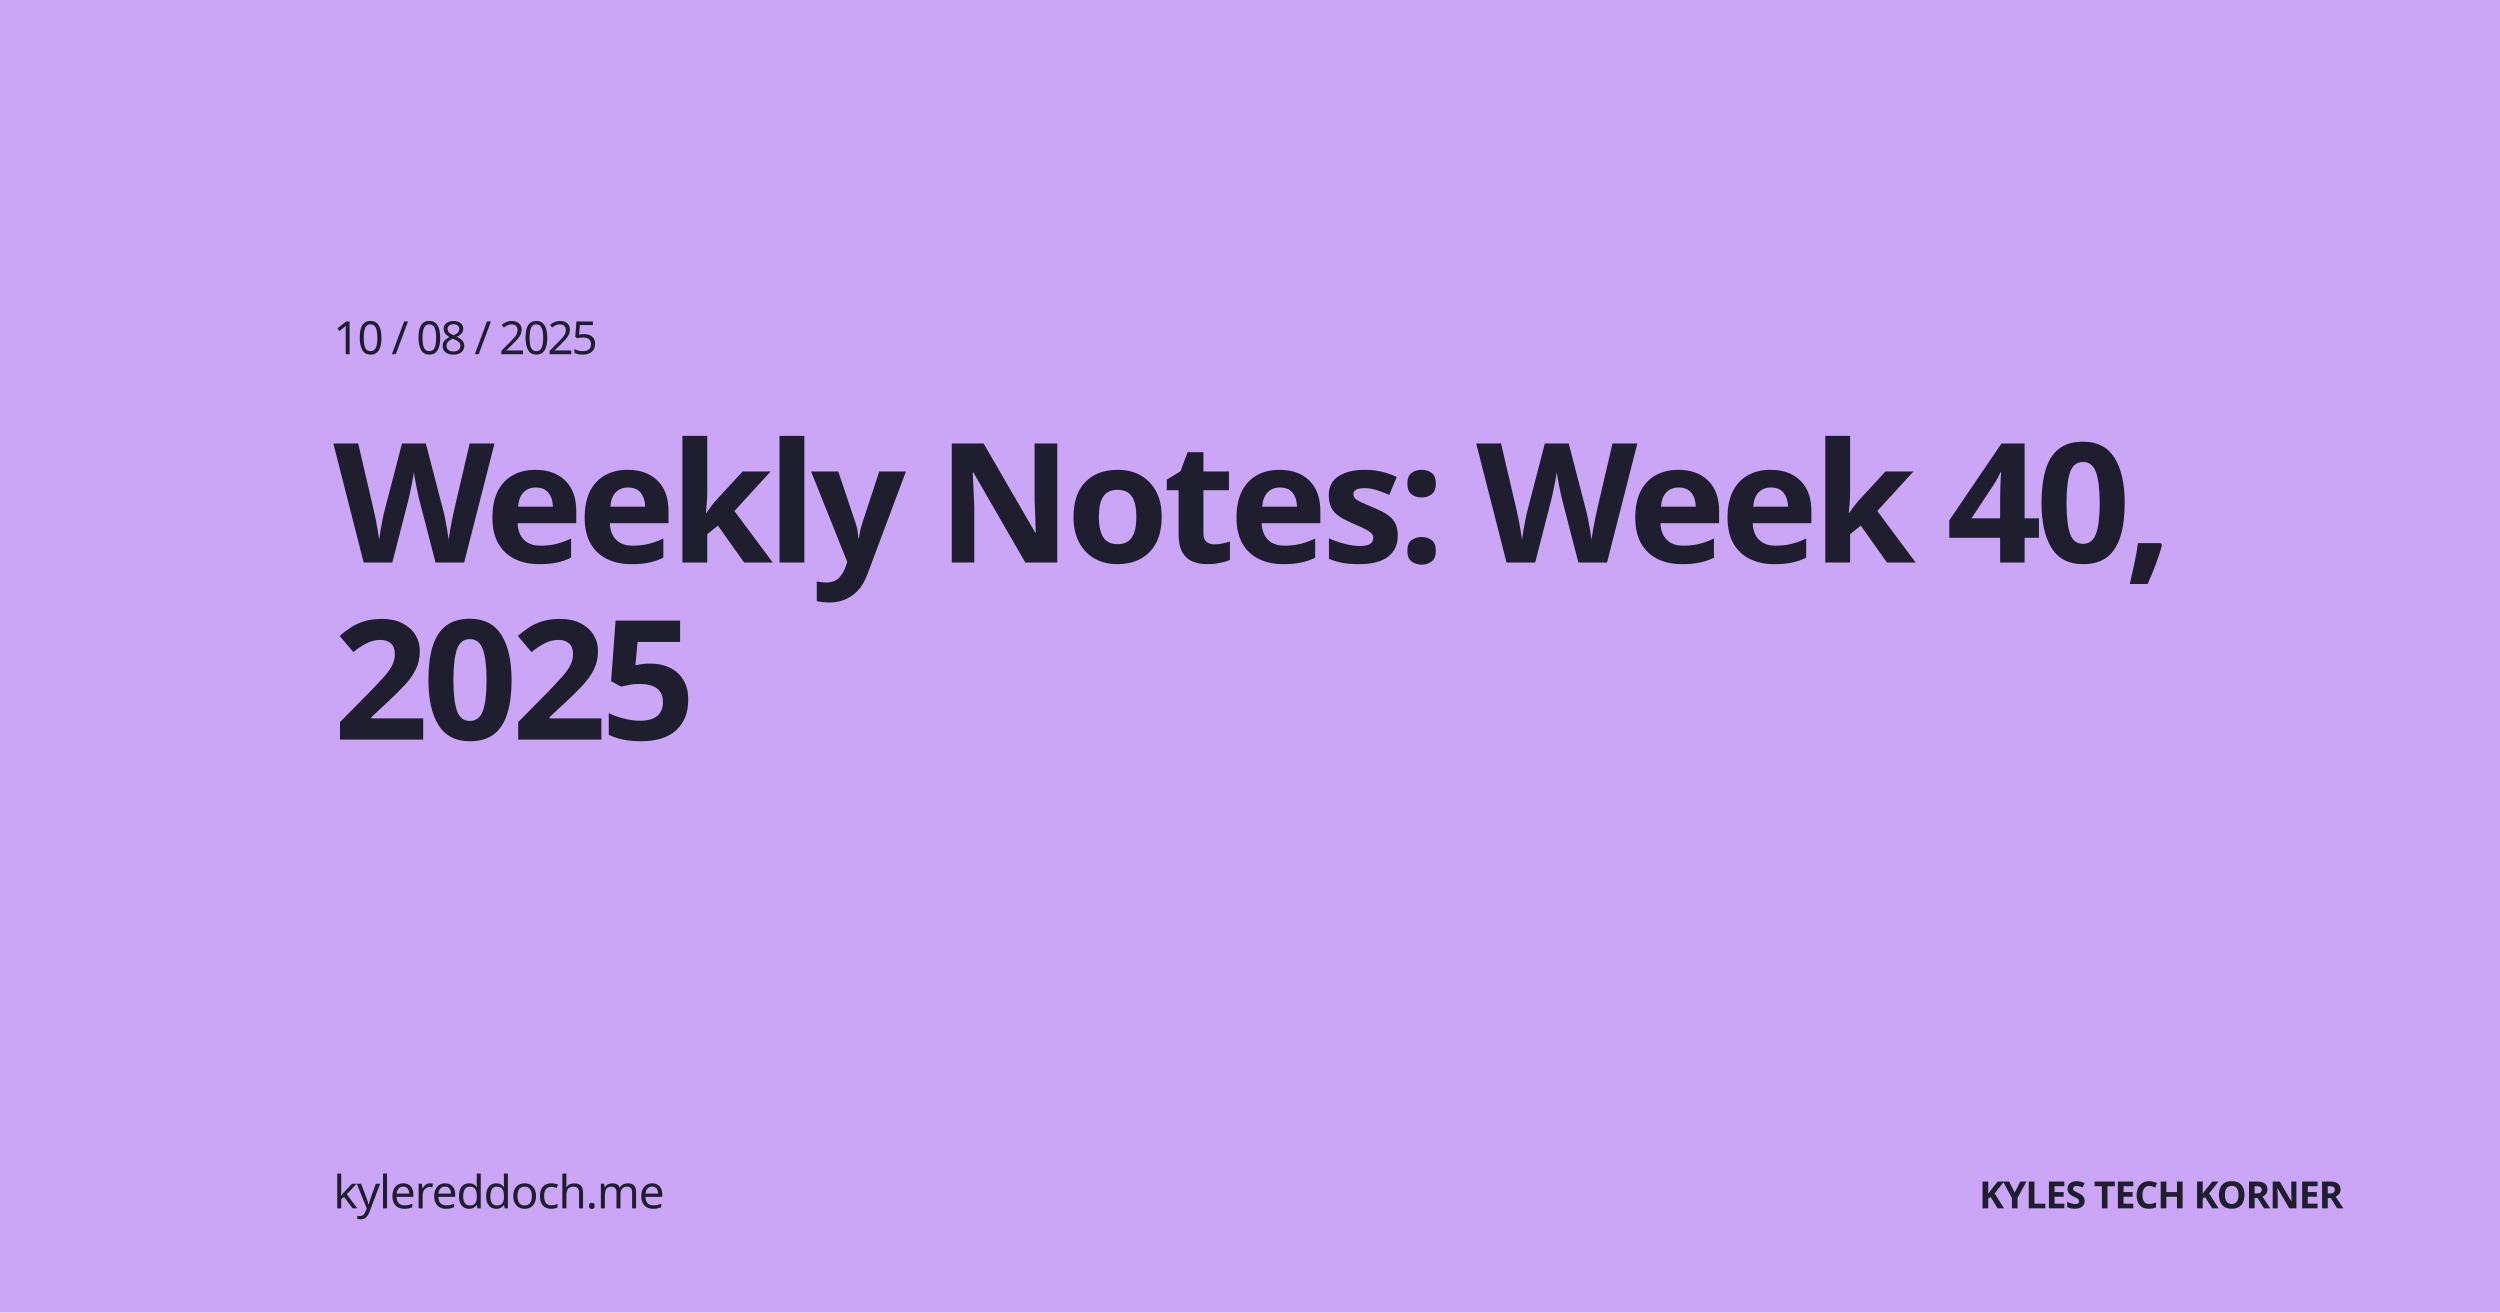
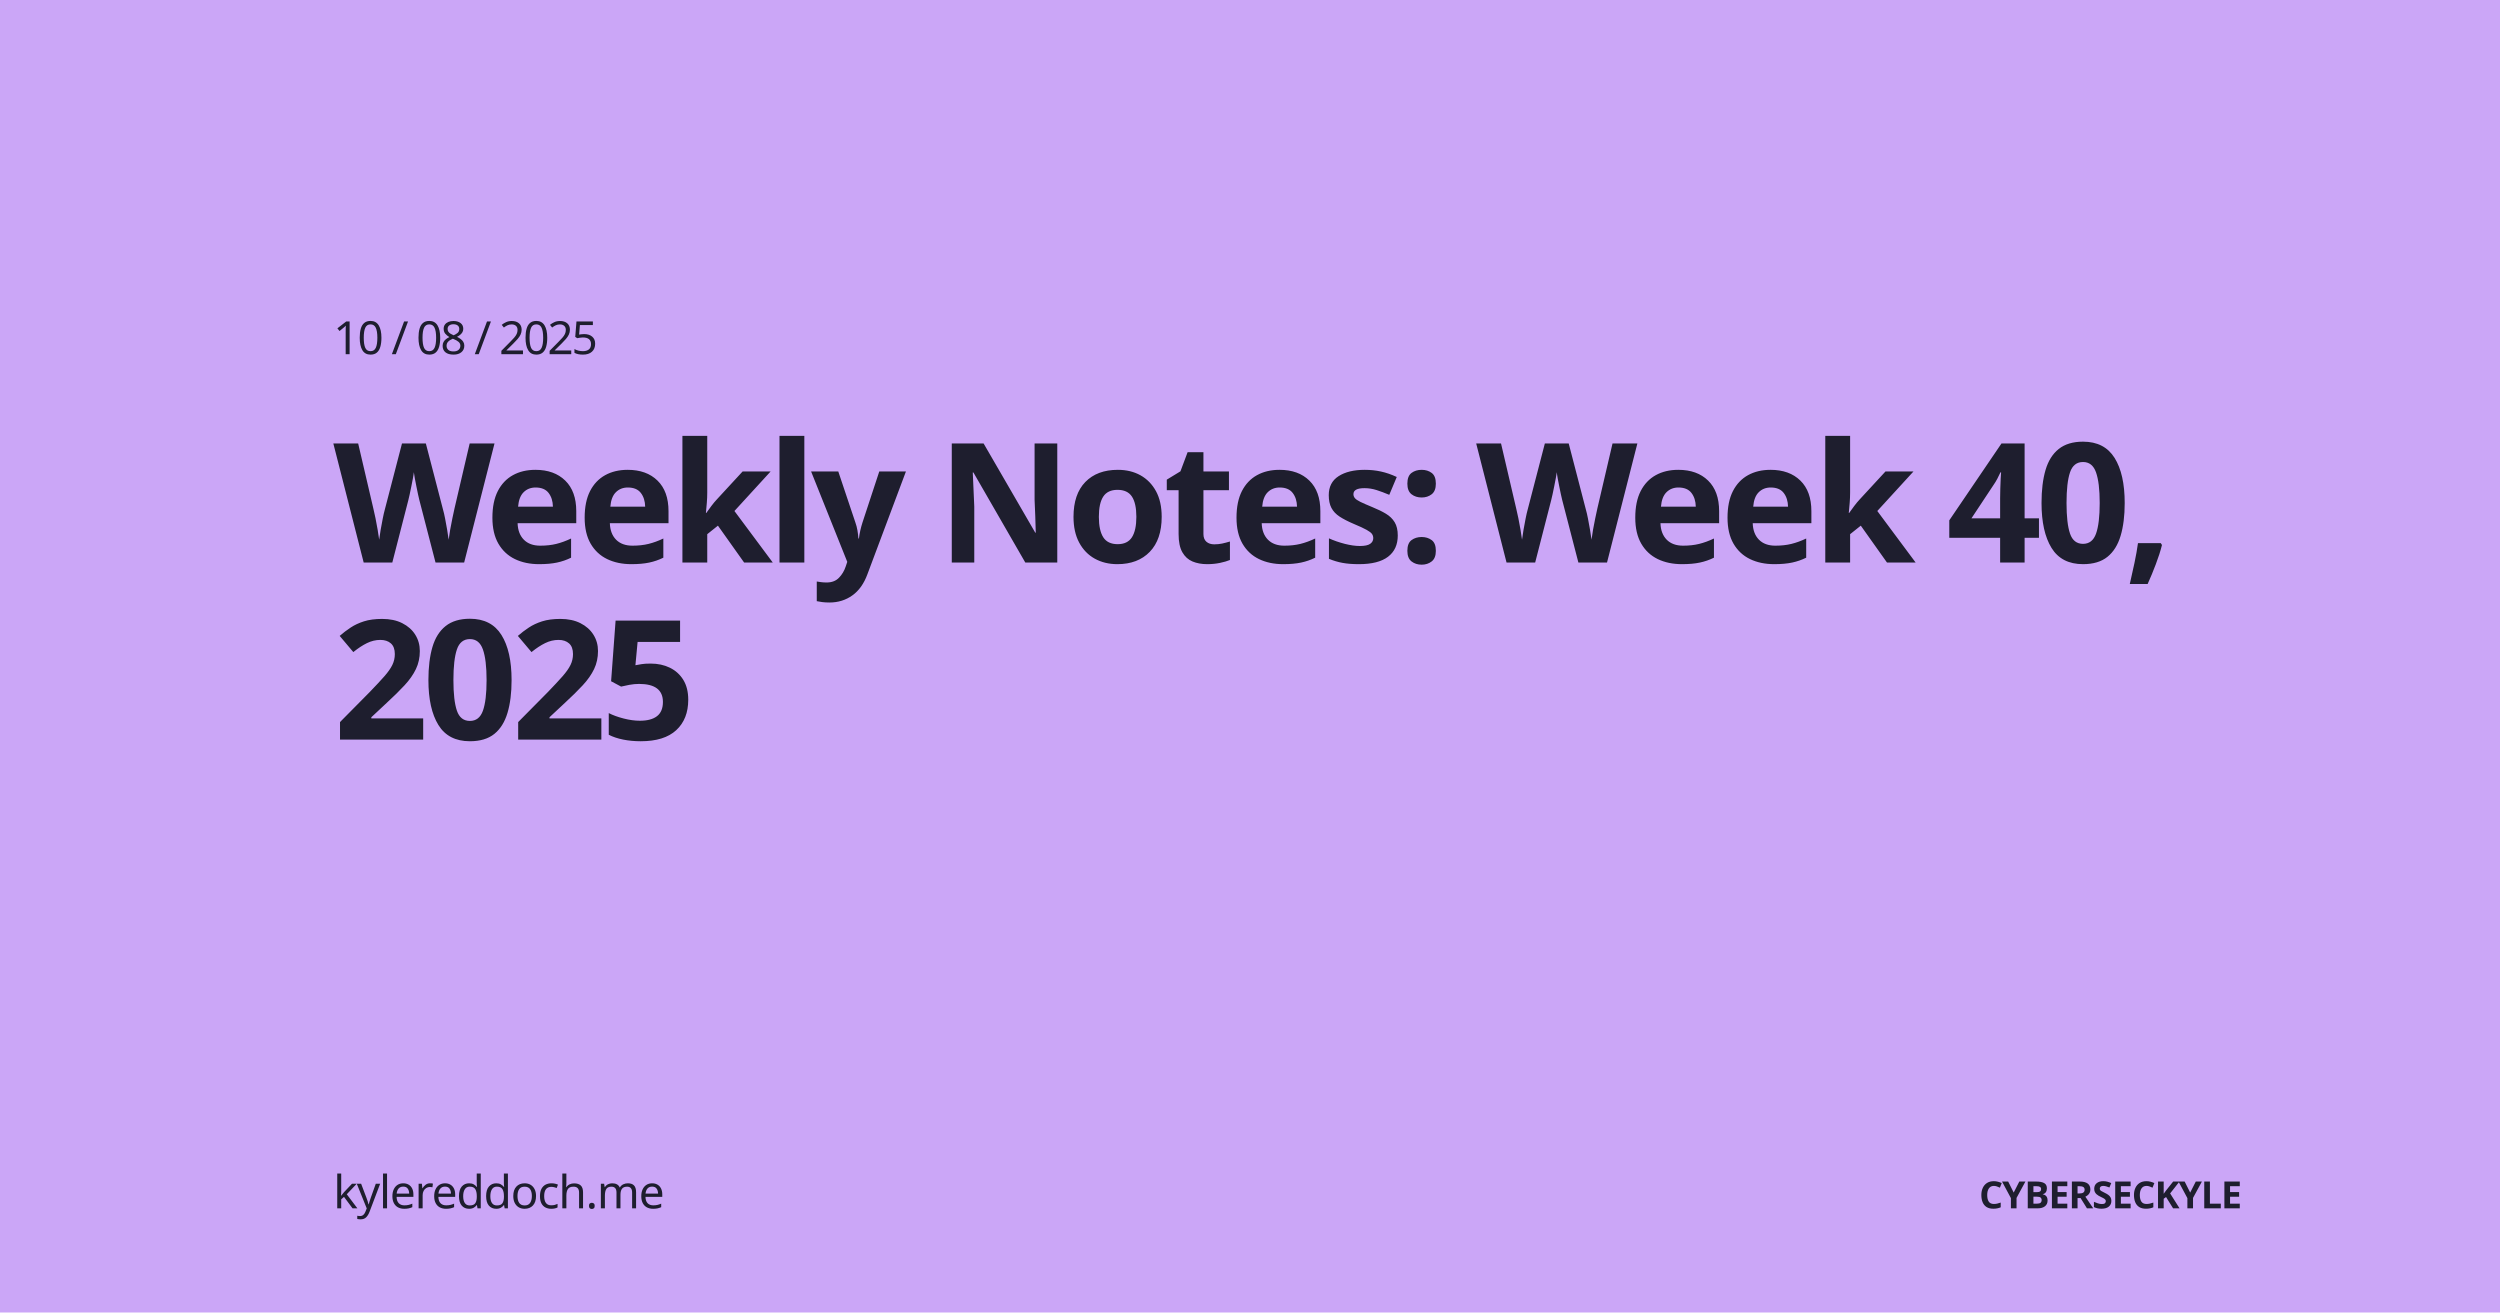
<svg xmlns="http://www.w3.org/2000/svg" width="1200" height="630" viewBox="0 0 1200 630" version="1.1">
  <rect id="bg" width="100%" height="100%" opacity="1" fill="#cba6f7" />
  <text font-family="'Atkinson Hyperlegible', Ubuntu, sans-serif" font-size="22" font-weight="500" fill="#1e1e2e" letter-spacing="-1">
    <tspan x="160" y="170">
      10 / 08 / 2025
    </tspan>
  </text>
  <text id="text" font-family="'Red Hat Display', Ubuntu, sans-serif" font-size="80" font-weight="900" fill="#1e1e2e" letter-spacing="-3">
    <tspan x="160" y="270"> Weekly Notes: Week 40, </tspan>
    <tspan x="160" y="355"> 2025 </tspan>
  </text>
  <text font-family="'Atkinson Hyperlegible', Ubuntu, sans-serif" font-size="22" font-weight="500" fill="#1e1e2e" letter-spacing="-0.5">
    <tspan x="160" y="580">kylereddoch.me</tspan>
  </text>
  <text font-family="'Red Hat Display', Ubuntu, sans-serif" font-size="18" font-weight="950" fill="#1e1e2e" letter-spacing="-0.5">
-     <tspan x="950" y="580">KYLES TECH KORNER</tspan>
+     <tspan x="950" y="580">CYBERSECKYLE</tspan>
  </text>
</svg>
